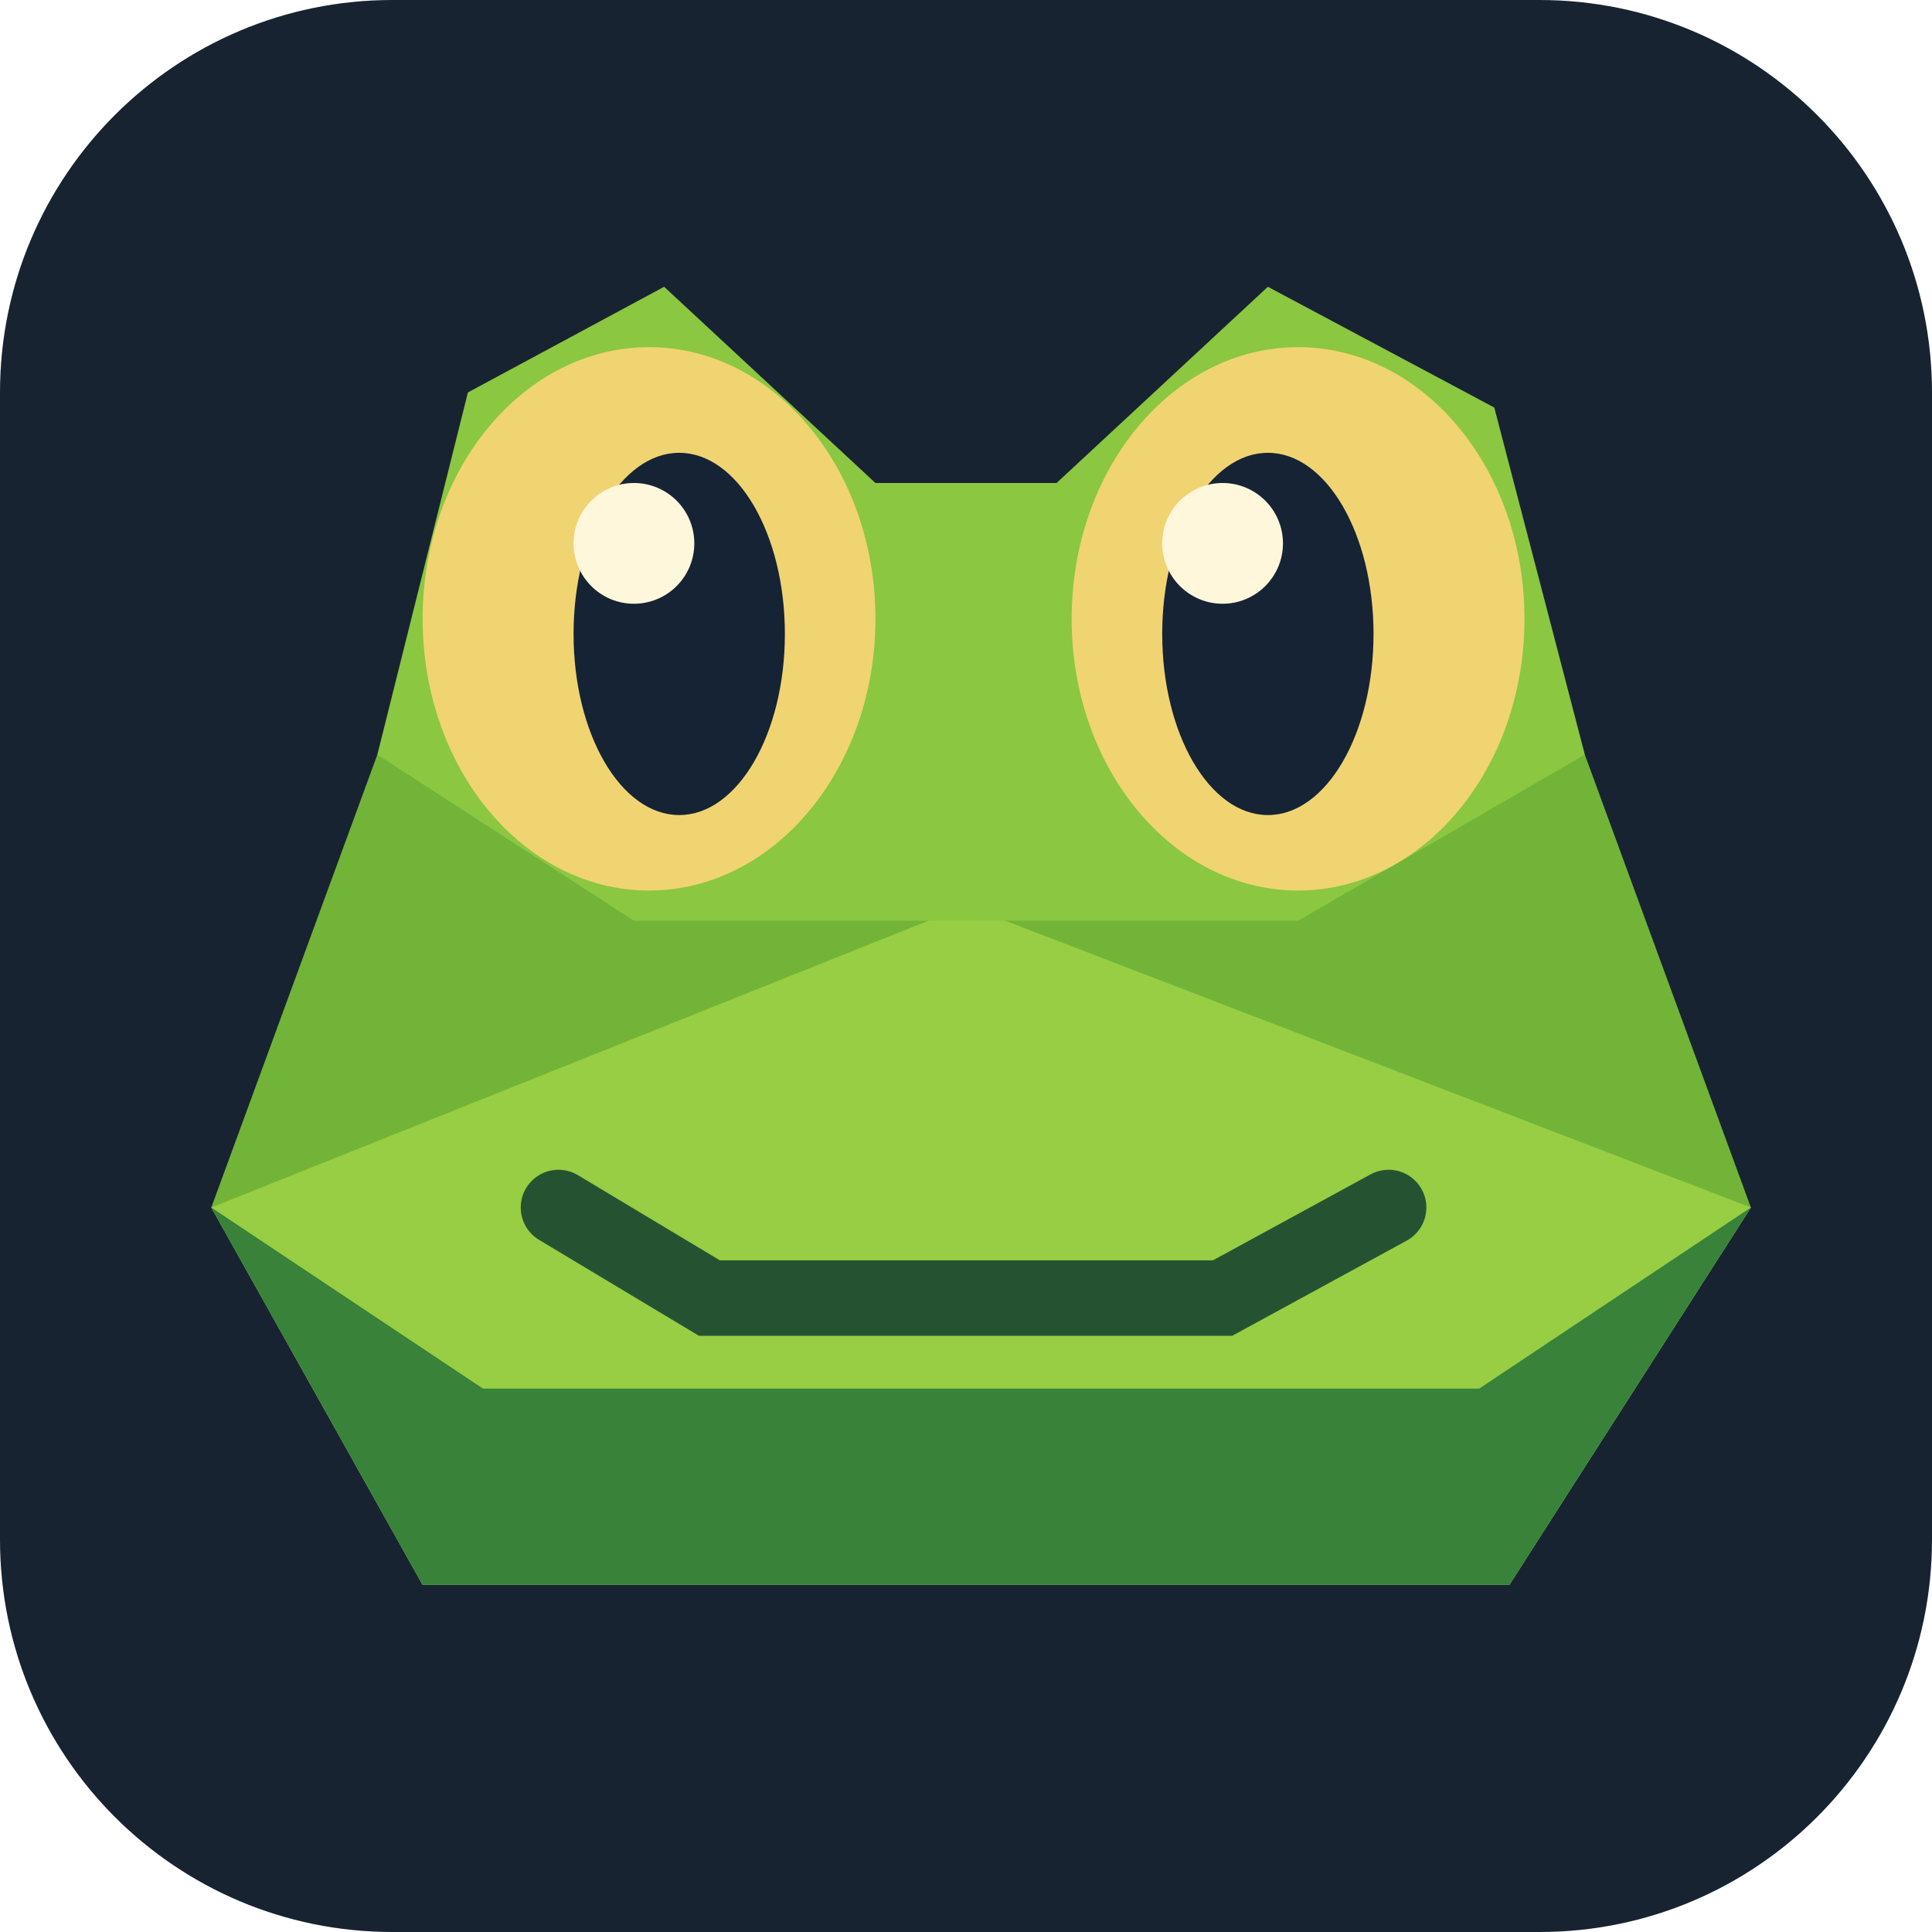
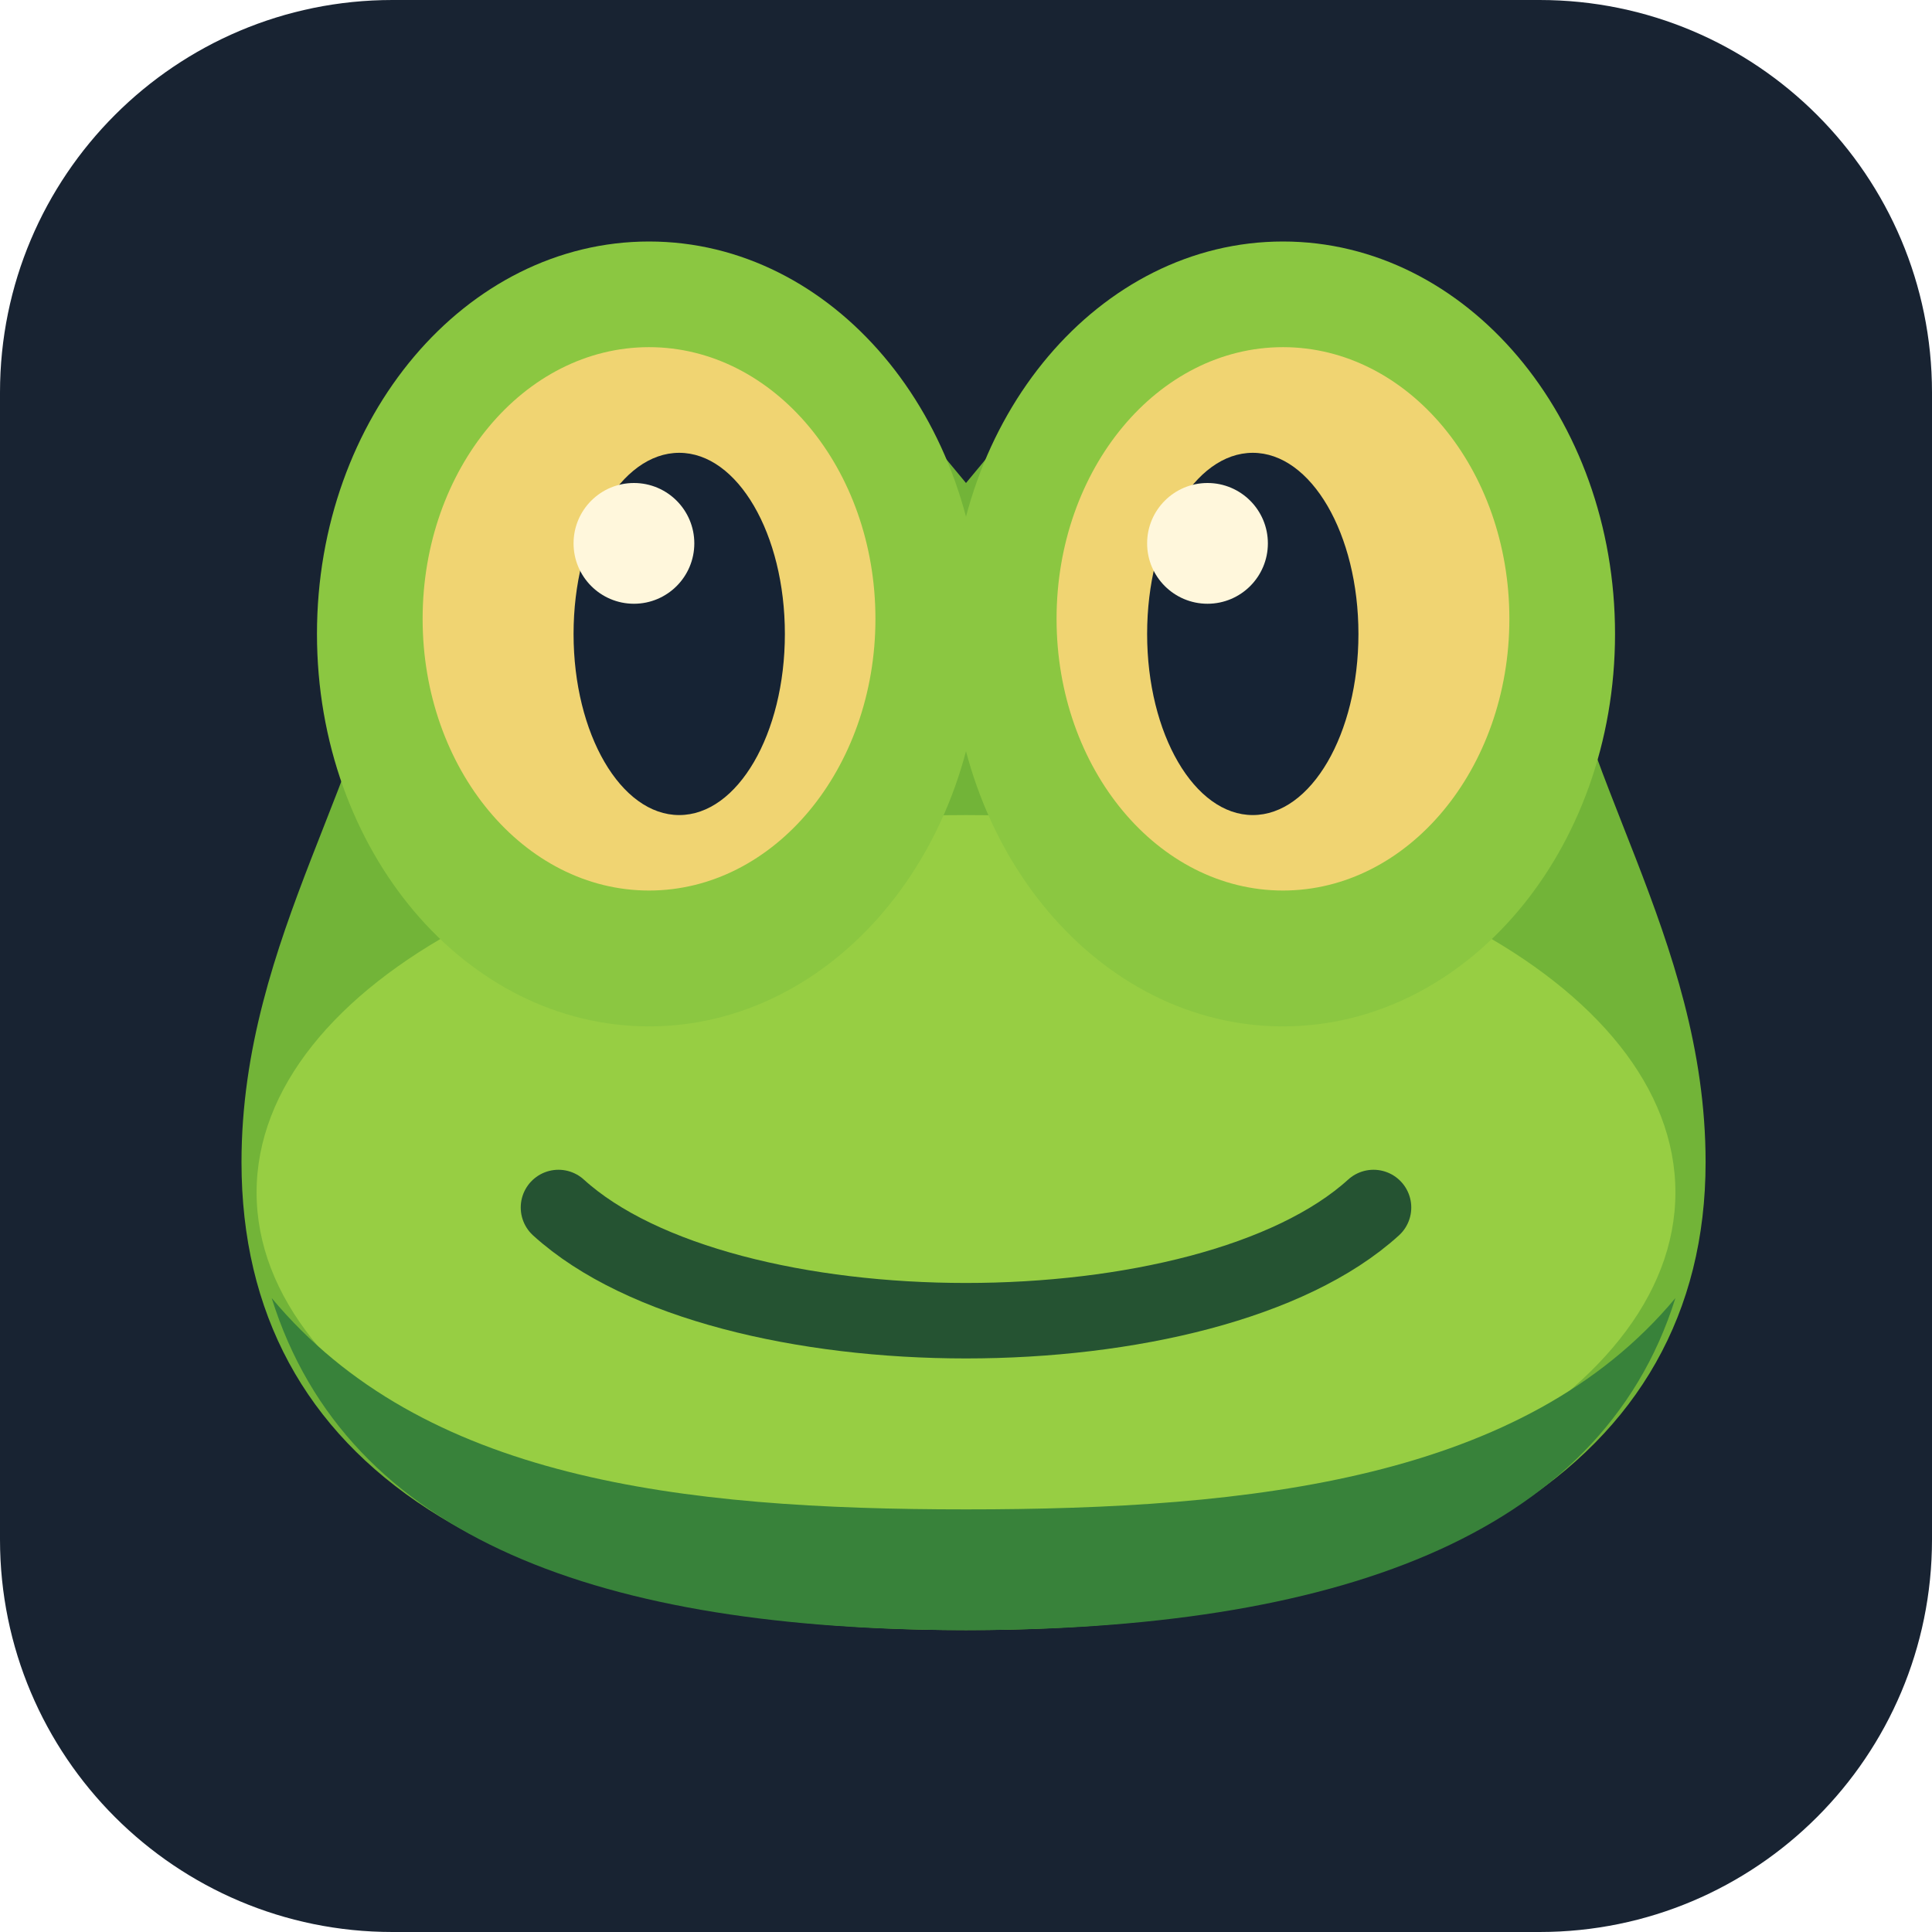
<svg xmlns="http://www.w3.org/2000/svg" width="128" height="128" viewBox="0 0 128 128">
  <rect width="128" height="128" rx="26" fill="#182332" />
-   <path d="M14 80 25 50 42 38 86 38 105 50 116 80 100 105 28 105Z" fill="#72b438" />
-   <path d="m14 80 50-20 52 20-16 25H28Z" fill="#97ce43" />
-   <path d="M25 50 31 26 44 19 58 32 70 32 84 19 99 27 105 50 86 61 42 61Z" fill="#8bc741" />
-   <path d="m14 80 14 25h72l16-25-18 12H32Z" fill="#38823a" />
+   <path d="M16 77C16 62 25 51 26 39C27 25 34 18 43 18C53 18 59 26 64 32C69 26 75 18 85 18C95 18 102 26 103 39C104 51 113 62 113 77C113 97 95 108 64 108C33 108 16 97 16 77Z" fill="#72b438" />
+   <ellipse cx="64" cy="79" rx="47" ry="25" fill="#97ce43" />
+   <path d="M18 86C28 98 45 100 64 100C83 100 101 98 111 86C106 102 88 108 64 108C40 108 23 102 18 86Z" fill="#38823a" />
+   <g fill="#8bc741">
+     <ellipse cx="43" cy="42" rx="22" ry="26" />
+     <ellipse cx="85" cy="42" rx="22" ry="26" />
+   </g>
  <g fill="#f0d472">
    <ellipse cx="43" cy="41" rx="15" ry="18" />
-     <ellipse cx="86" cy="41" rx="15" ry="18" />
+     <ellipse cx="85" cy="41" rx="15" ry="18" />
  </g>
  <g fill="#162334">
    <ellipse cx="45" cy="42" rx="7" ry="12" />
-     <ellipse cx="84" cy="42" rx="7" ry="12" />
+     <ellipse cx="83" cy="42" rx="7" ry="12" />
  </g>
  <g fill="#fff7dc">
    <circle cx="42" cy="36" r="4" />
-     <circle cx="81" cy="36" r="4" />
+     <circle cx="80" cy="36" r="4" />
  </g>
-   <path d="m37 80 10 6h34l11-6" stroke="#255332" stroke-width="5" fill="none" stroke-linecap="round" />
+   <path d="M37 80C48 90 80 90 91 80" stroke="#255332" stroke-width="5" fill="none" stroke-linecap="round" />
</svg>
